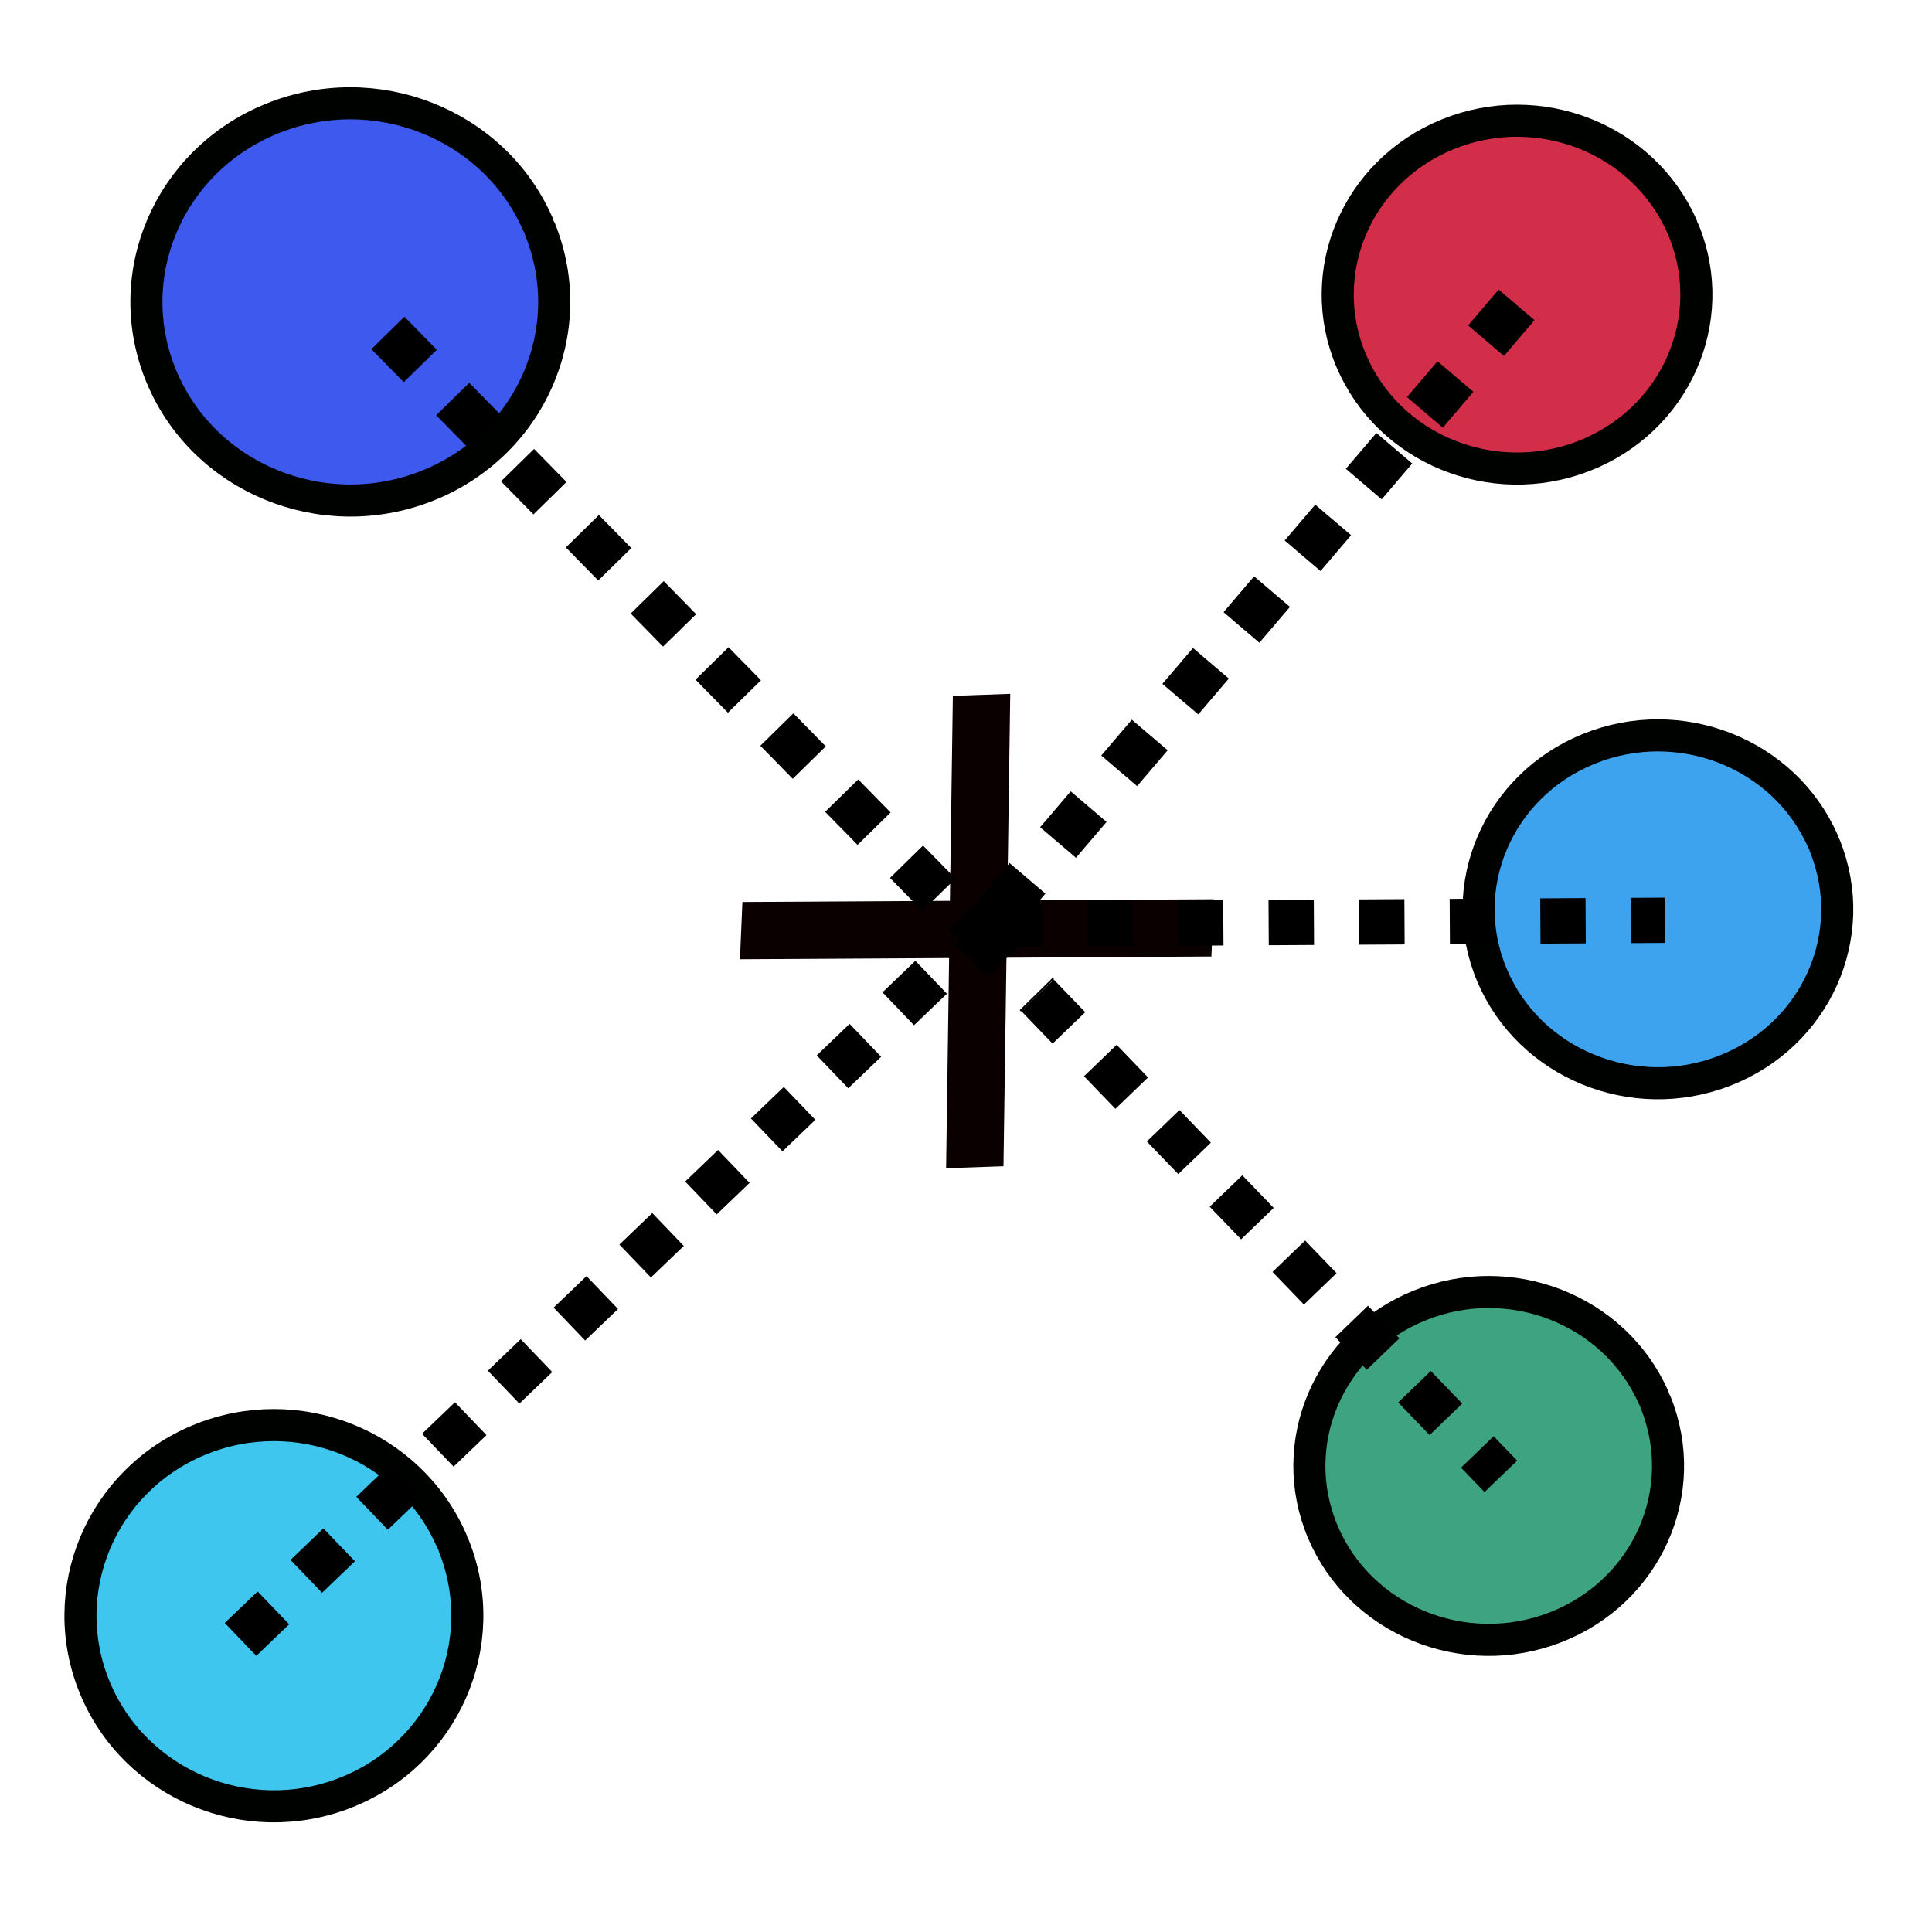
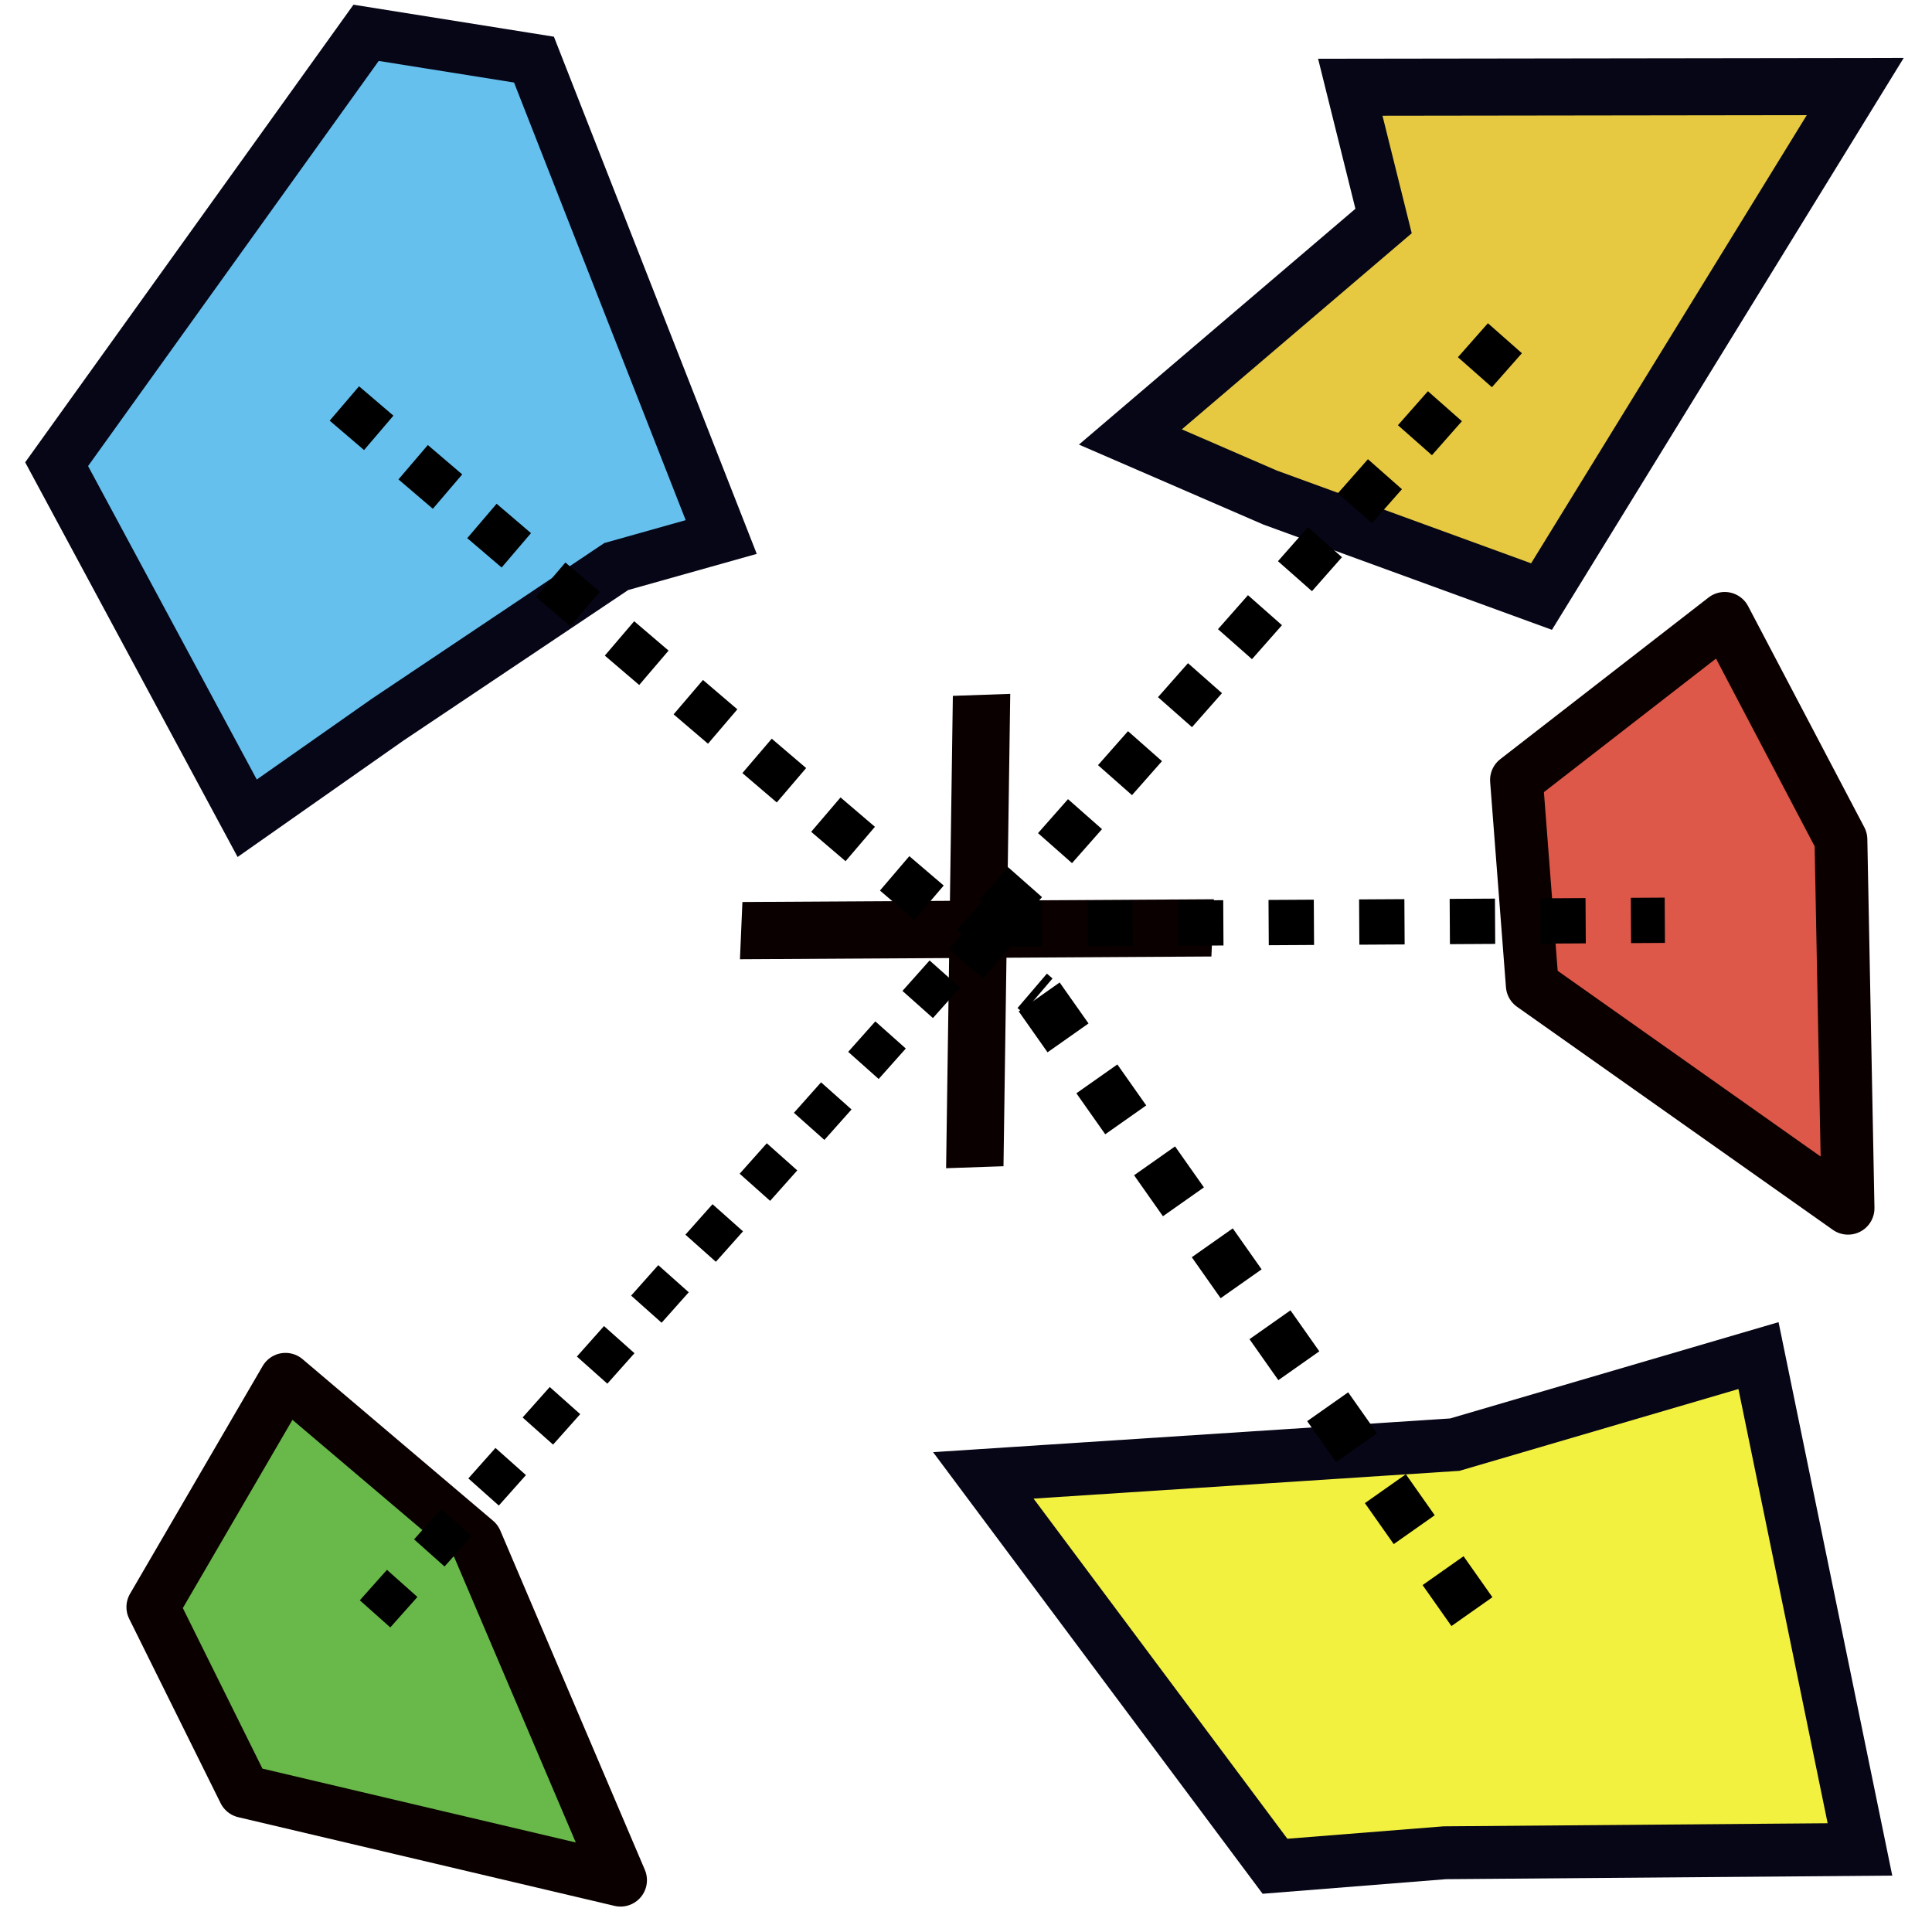
<svg xmlns="http://www.w3.org/2000/svg" width="512mm" height="512mm" viewBox="0 0 512 512" version="1.1" id="svg5">
  <defs id="defs2">
    </defs>
  <g id="layer1">
    <g id="g1867" style="fill:#3ea3ee;fill-opacity:1;stroke:#0b0000;stroke-opacity:1" transform="matrix(0.4535764,0.458473,-0.4814498,0.4763078,260.4511,20.20211)">
      <path style="fill:#3ea3ee;fill-opacity:1;stroke:#0b0000;stroke-width:22.994;stroke-linecap:butt;stroke-linejoin:miter;stroke-miterlimit:4;stroke-dasharray:none;stroke-opacity:1" d="M 180.351,170.598 316.386,302.473" id="path971" />
      <path style="fill:#3ea3ee;fill-opacity:1;stroke:#0b0000;stroke-width:22.947;stroke-linecap:butt;stroke-linejoin:miter;stroke-miterlimit:4;stroke-dasharray:none;stroke-opacity:1" d="M 315.204,170.44 179.756,302.346" id="path971-5" />
    </g>
-     <path style="fill:#3e59ee;fill-opacity:1;stroke:#000200;stroke-width:8.5;stroke-linecap:round;stroke-miterlimit:4;stroke-dasharray:none;stroke-opacity:1" id="path1909-7-5" d="M 143.147,60.846 A 54.021,52.623 0 0 1 112.916,128.863 54.021,52.623 0 0 1 42.849,99.965 54.021,52.623 0 0 1 71.948,31.481 54.021,52.623 0 0 1 142.485,59.272" />
-     <path style="fill:#d32e49;fill-opacity:1;stroke:#000200;stroke-width:8.5;stroke-linecap:round;stroke-miterlimit:4;stroke-dasharray:none;stroke-opacity:1" id="path1909-7-5-8" d="M 446.286,61.301 A 47.514,46.084 0 0 1 419.696,120.866 47.514,46.084 0 0 1 358.069,95.559 47.514,46.084 0 0 1 383.663,35.584 47.514,46.084 0 0 1 445.703,59.922" />
-     <path style="fill:#3ec6ee;fill-opacity:1;stroke:#000200;stroke-width:8.5;stroke-linecap:round;stroke-miterlimit:4;stroke-dasharray:none;stroke-opacity:1" id="path1909-7-5-5" d="m 120.316,409.786 a 51.25,50.504 0 0 1 -28.68,65.279 51.25,50.504 0 0 1 -66.472,-27.734 51.25,50.504 0 0 1 27.606,-65.727 51.25,50.504 0 0 1 66.918,26.672" />
-     <path style="fill:#3ea381;fill-opacity:1;stroke:#000200;stroke-width:8.5;stroke-linecap:round;stroke-miterlimit:4;stroke-dasharray:none;stroke-opacity:1" id="path1909-7-5-0" d="m 438.777,371.703 a 47.514,46.084 0 0 1 -26.589,59.566 47.514,46.084 0 0 1 -61.627,-25.307 47.514,46.084 0 0 1 25.594,-59.975 47.514,46.084 0 0 1 62.04,24.338" />
-     <path style="fill:#3ea3ee;fill-opacity:1;stroke:#000200;stroke-width:8.5;stroke-linecap:round;stroke-miterlimit:4;stroke-dasharray:none;stroke-opacity:1" id="path1909-7-5-6" d="m 483.617,224.194 a 47.514,46.084 0 0 1 -26.589,59.566 47.514,46.084 0 0 1 -61.627,-25.307 47.514,46.084 0 0 1 25.594,-59.975 47.514,46.084 0 0 1 62.04,24.338" />
-     <path style="fill:none;stroke:#000000;stroke-width:12.074;stroke-linecap:butt;stroke-linejoin:miter;stroke-miterlimit:4;stroke-dasharray:12.074,12.074;stroke-dashoffset:0;stroke-opacity:1" d="M 264.193,242.267 58.361,439.613" id="path2081" />
-     <path style="fill:none;stroke:#000000;stroke-width:12.002;stroke-linecap:butt;stroke-linejoin:miter;stroke-miterlimit:4;stroke-dasharray:12.002,12.002;stroke-dashoffset:0;stroke-opacity:1" d="M 274.944,263.76 397.734,391.245" id="path2081-4" />
+     <path style="fill:#68b949;fill-opacity:1;stroke:#0b0000;stroke-width:52.913;stroke-linecap:round;stroke-linejoin:round;stroke-miterlimit:4;stroke-dasharray:none;paint-order:markers fill stroke" id="path1351" d="m 1202.265,726.354 -1.754,263.987 L 954.45,944.851 659.828,722.116 1030.935,611.683 Z" transform="matrix(-0.229518,-0.1316275,0.1316275,-0.229518,220.8415,750.8508)" />
+     <path style="fill:none;stroke:#000000;stroke-width:10.812;stroke-linecap:butt;stroke-linejoin:miter;stroke-miterlimit:4;stroke-dasharray:10.812, 10.812;stroke-dashoffset:0;stroke-opacity:1" d="M 264.769,241.975 94.457,433.234" id="path2081" />
+     <path style="fill:#f3f140;fill-opacity:1;stroke:#060617;stroke-width:66.545;stroke-linecap:square;stroke-miterlimit:4;stroke-dasharray:none;stroke-dashoffset:0;stroke-opacity:1;paint-order:fill markers stroke" id="path1436" transform="matrix(-0.09219065,-0.1894376,0.1889083,-0.09193304,257.4674,792.9268)" d="m 1484.225,1402.241 -66.445,393.64 -614.404,-157.506 224.761,-472.736 78.177,-200.036 602.661,-115.059 z" />
+     <path style="fill:none;stroke:#000000;stroke-width:13.282;stroke-linecap:butt;stroke-linejoin:miter;stroke-miterlimit:4;stroke-dasharray:13.282, 13.282;stroke-dashoffset:0;stroke-opacity:1" d="M 275.392,264.189 391.566,429.217" id="path2081-4" />
+     <path style="fill:#e6c940;fill-opacity:1;stroke:#060617;stroke-width:177.173;stroke-linecap:square;stroke-miterlimit:4;stroke-dasharray:none;stroke-dashoffset:0;stroke-opacity:1;paint-order:fill markers stroke" id="path1330" transform="matrix(0.07181277,-0.01206144,0.01420281,0.08456232,368.7233,53.79746)" d="M 301.748,1276.446 -612.317,835.903 -1077.682,579.514 -38.779,50.888 -77.599,-373.873 1735.114,-117.484 Z" />
+     <path style="fill:#dd5849;fill-opacity:1;stroke:#0b0000;stroke-width:52.913;stroke-linecap:round;stroke-linejoin:round;stroke-miterlimit:4;stroke-dasharray:none;paint-order:markers fill stroke" id="path1351-5" transform="matrix(-0.1636052,-0.2079367,0.2079367,-0.1636052,447.5477,575.5371)" d="m 1202.265,726.354 -1.754,263.987 L 954.45,944.851 659.828,722.116 1030.935,611.683 Z" />
    <path style="fill:none;stroke:#000000;stroke-width:12.002;stroke-linecap:butt;stroke-linejoin:miter;stroke-miterlimit:4;stroke-dasharray:12.002, 12.002;stroke-dashoffset:0;stroke-opacity:1" d="m 264.193,244.913 176.999,-1.032" id="path2081-4-5" />
-     <path style="fill:none;stroke:#000000;stroke-width:12.268;stroke-linecap:butt;stroke-linejoin:miter;stroke-miterlimit:4;stroke-dasharray:12.268,12.268;stroke-dashoffset:0;stroke-opacity:1" d="M 102.794,88.231 274.944,263.76" id="path2081-4-6" />
-     <path style="fill:none;stroke:#000000;stroke-width:12.484;stroke-linecap:butt;stroke-linejoin:miter;stroke-miterlimit:4;stroke-dasharray:12.484,12.484;stroke-dashoffset:0;stroke-opacity:1" d="M 401.913,80.794 264.193,242.267" id="path2081-4-2" />
+     <path style="fill:#65c0ee;fill-opacity:1;stroke:#060617;stroke-width:73.715;stroke-linecap:square;stroke-miterlimit:4;stroke-dasharray:none;stroke-dashoffset:0;stroke-opacity:1;paint-order:fill markers stroke" id="path1434" transform="matrix(0.1948591,0,0,0.185108,36.39806,-64.03766)" d="m 651.331,1157.023 -310.795,219.148 -191.15,141.225 -259.163,-506.894 420.877,-617.572 228.311,38.355 254.665,683.493 z" />
+     <path style="fill:none;stroke:#000000;stroke-width:11.985;stroke-linecap:butt;stroke-linejoin:miter;stroke-miterlimit:4;stroke-dasharray:11.985, 11.985;stroke-dashoffset:0;stroke-opacity:1" d="M 91.258,106.928 275.041,263.856" id="path2081-4-6" />
+     <path style="fill:none;stroke:#000000;stroke-width:12.014;stroke-linecap:butt;stroke-linejoin:miter;stroke-miterlimit:4;stroke-dasharray:12.014, 12.014;stroke-dashoffset:0;stroke-opacity:1" d="M 398.817,89.634 264.02,242.414" id="path2081-4-2" />
  </g>
</svg>
